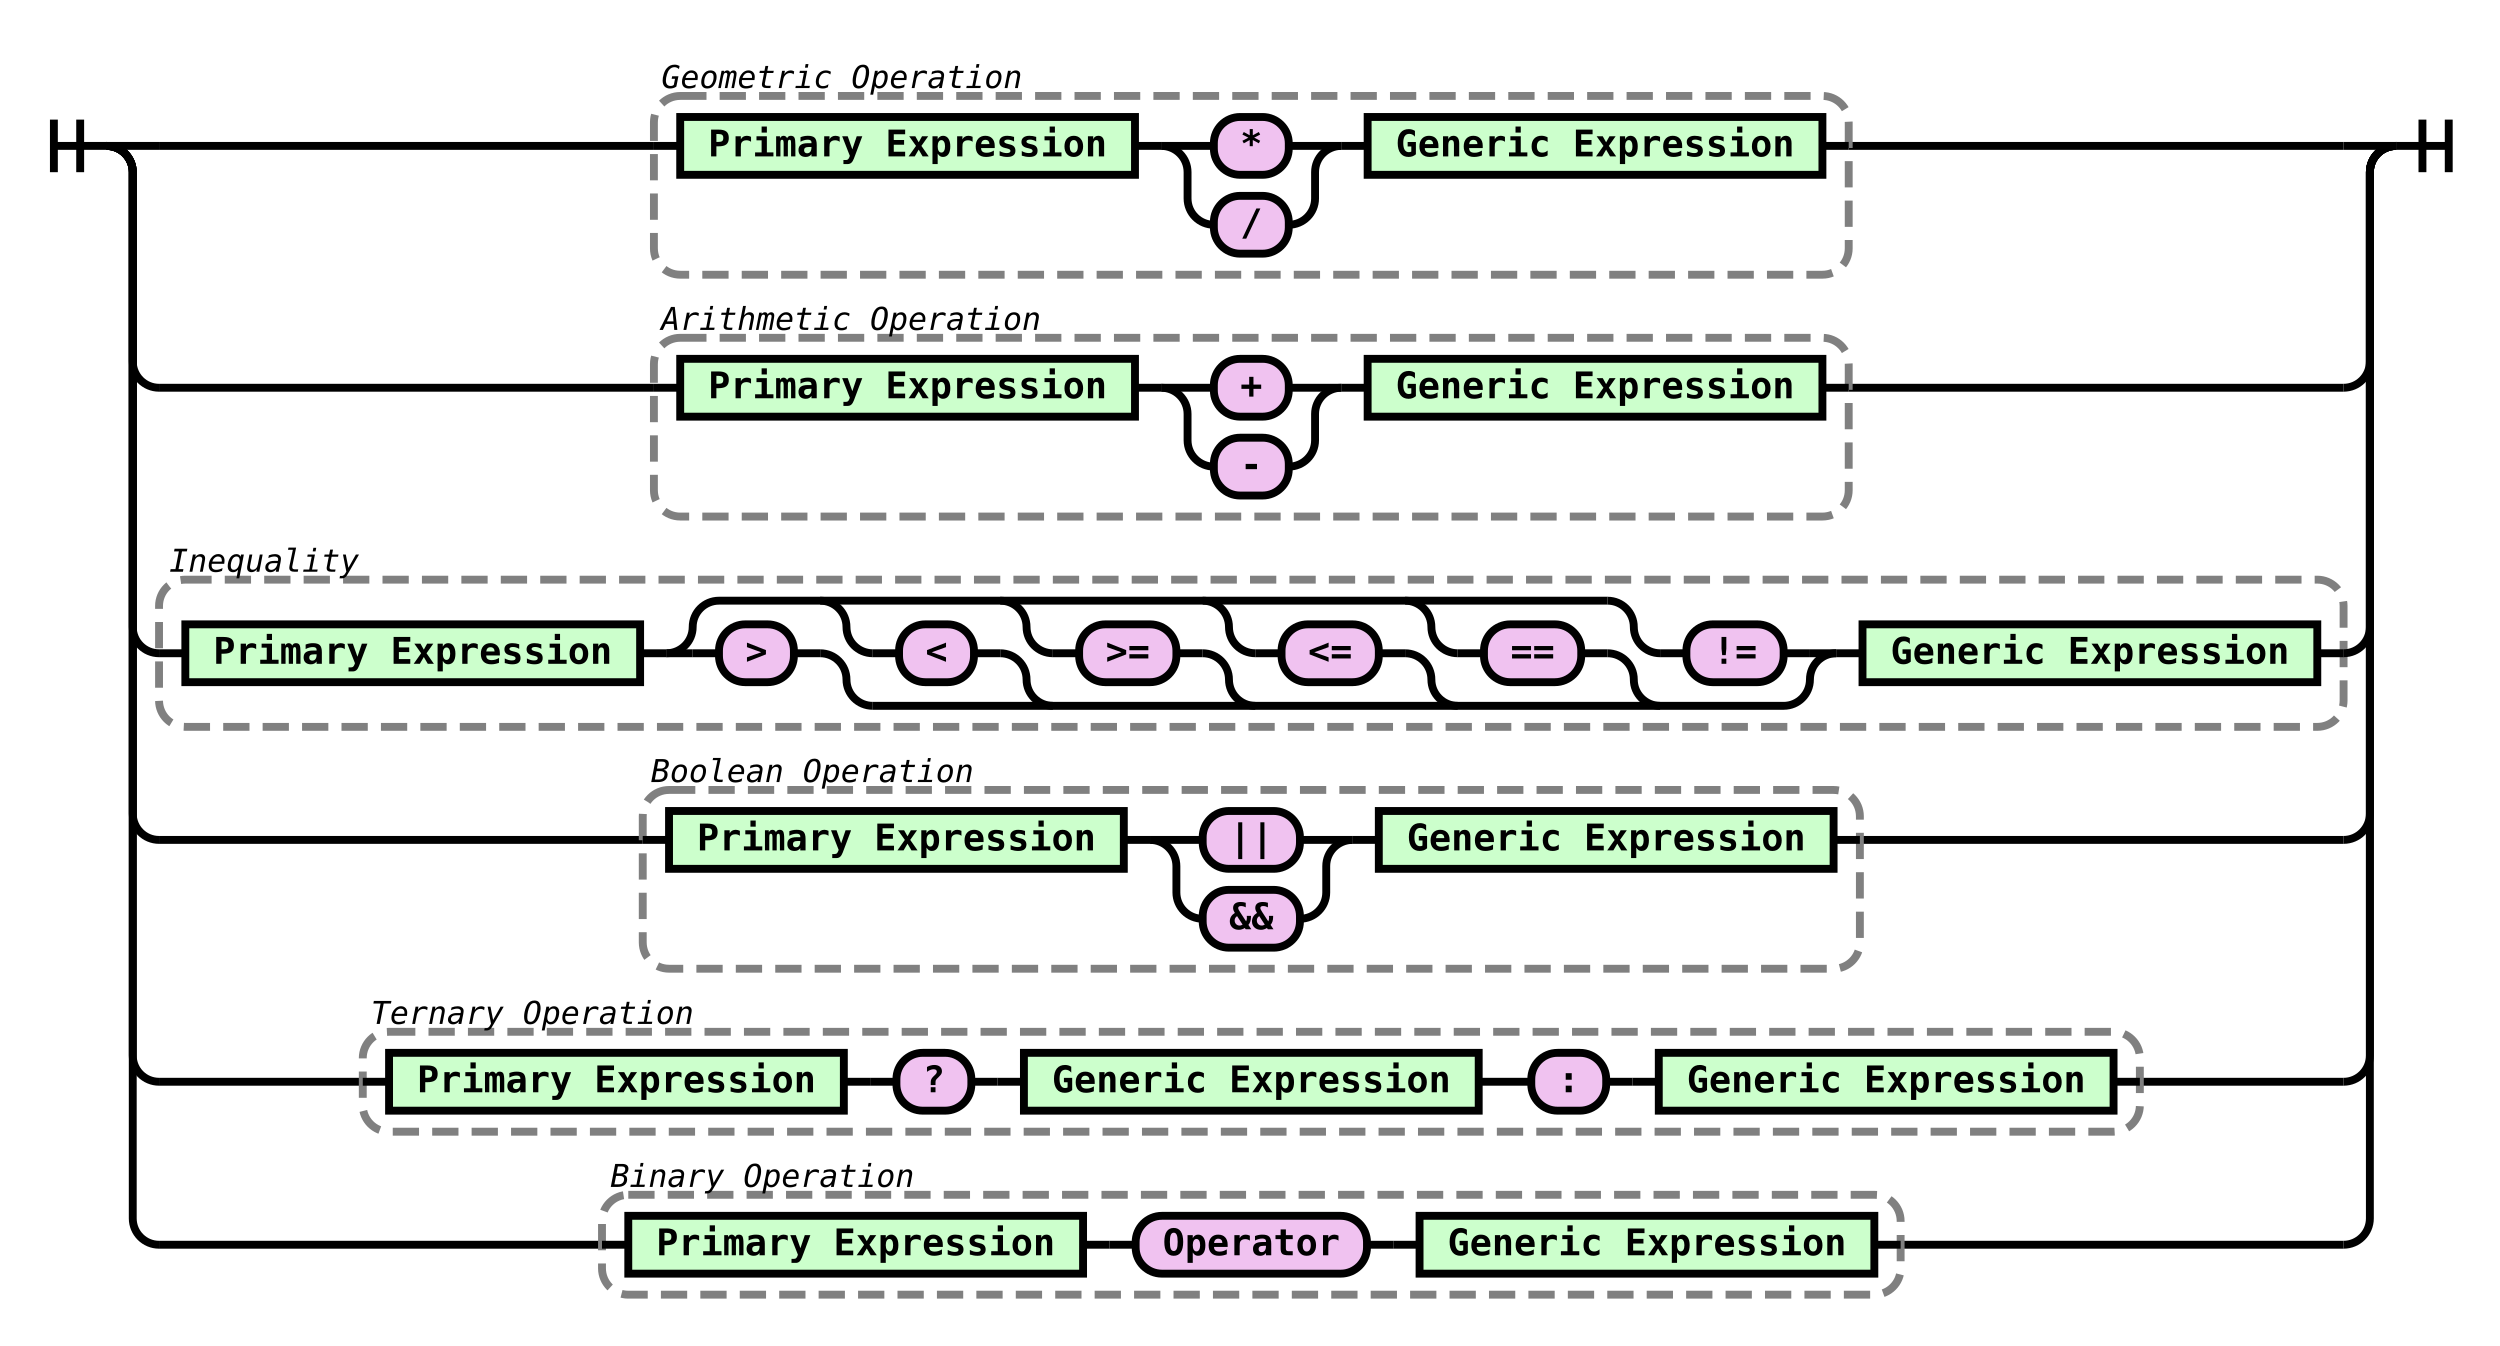
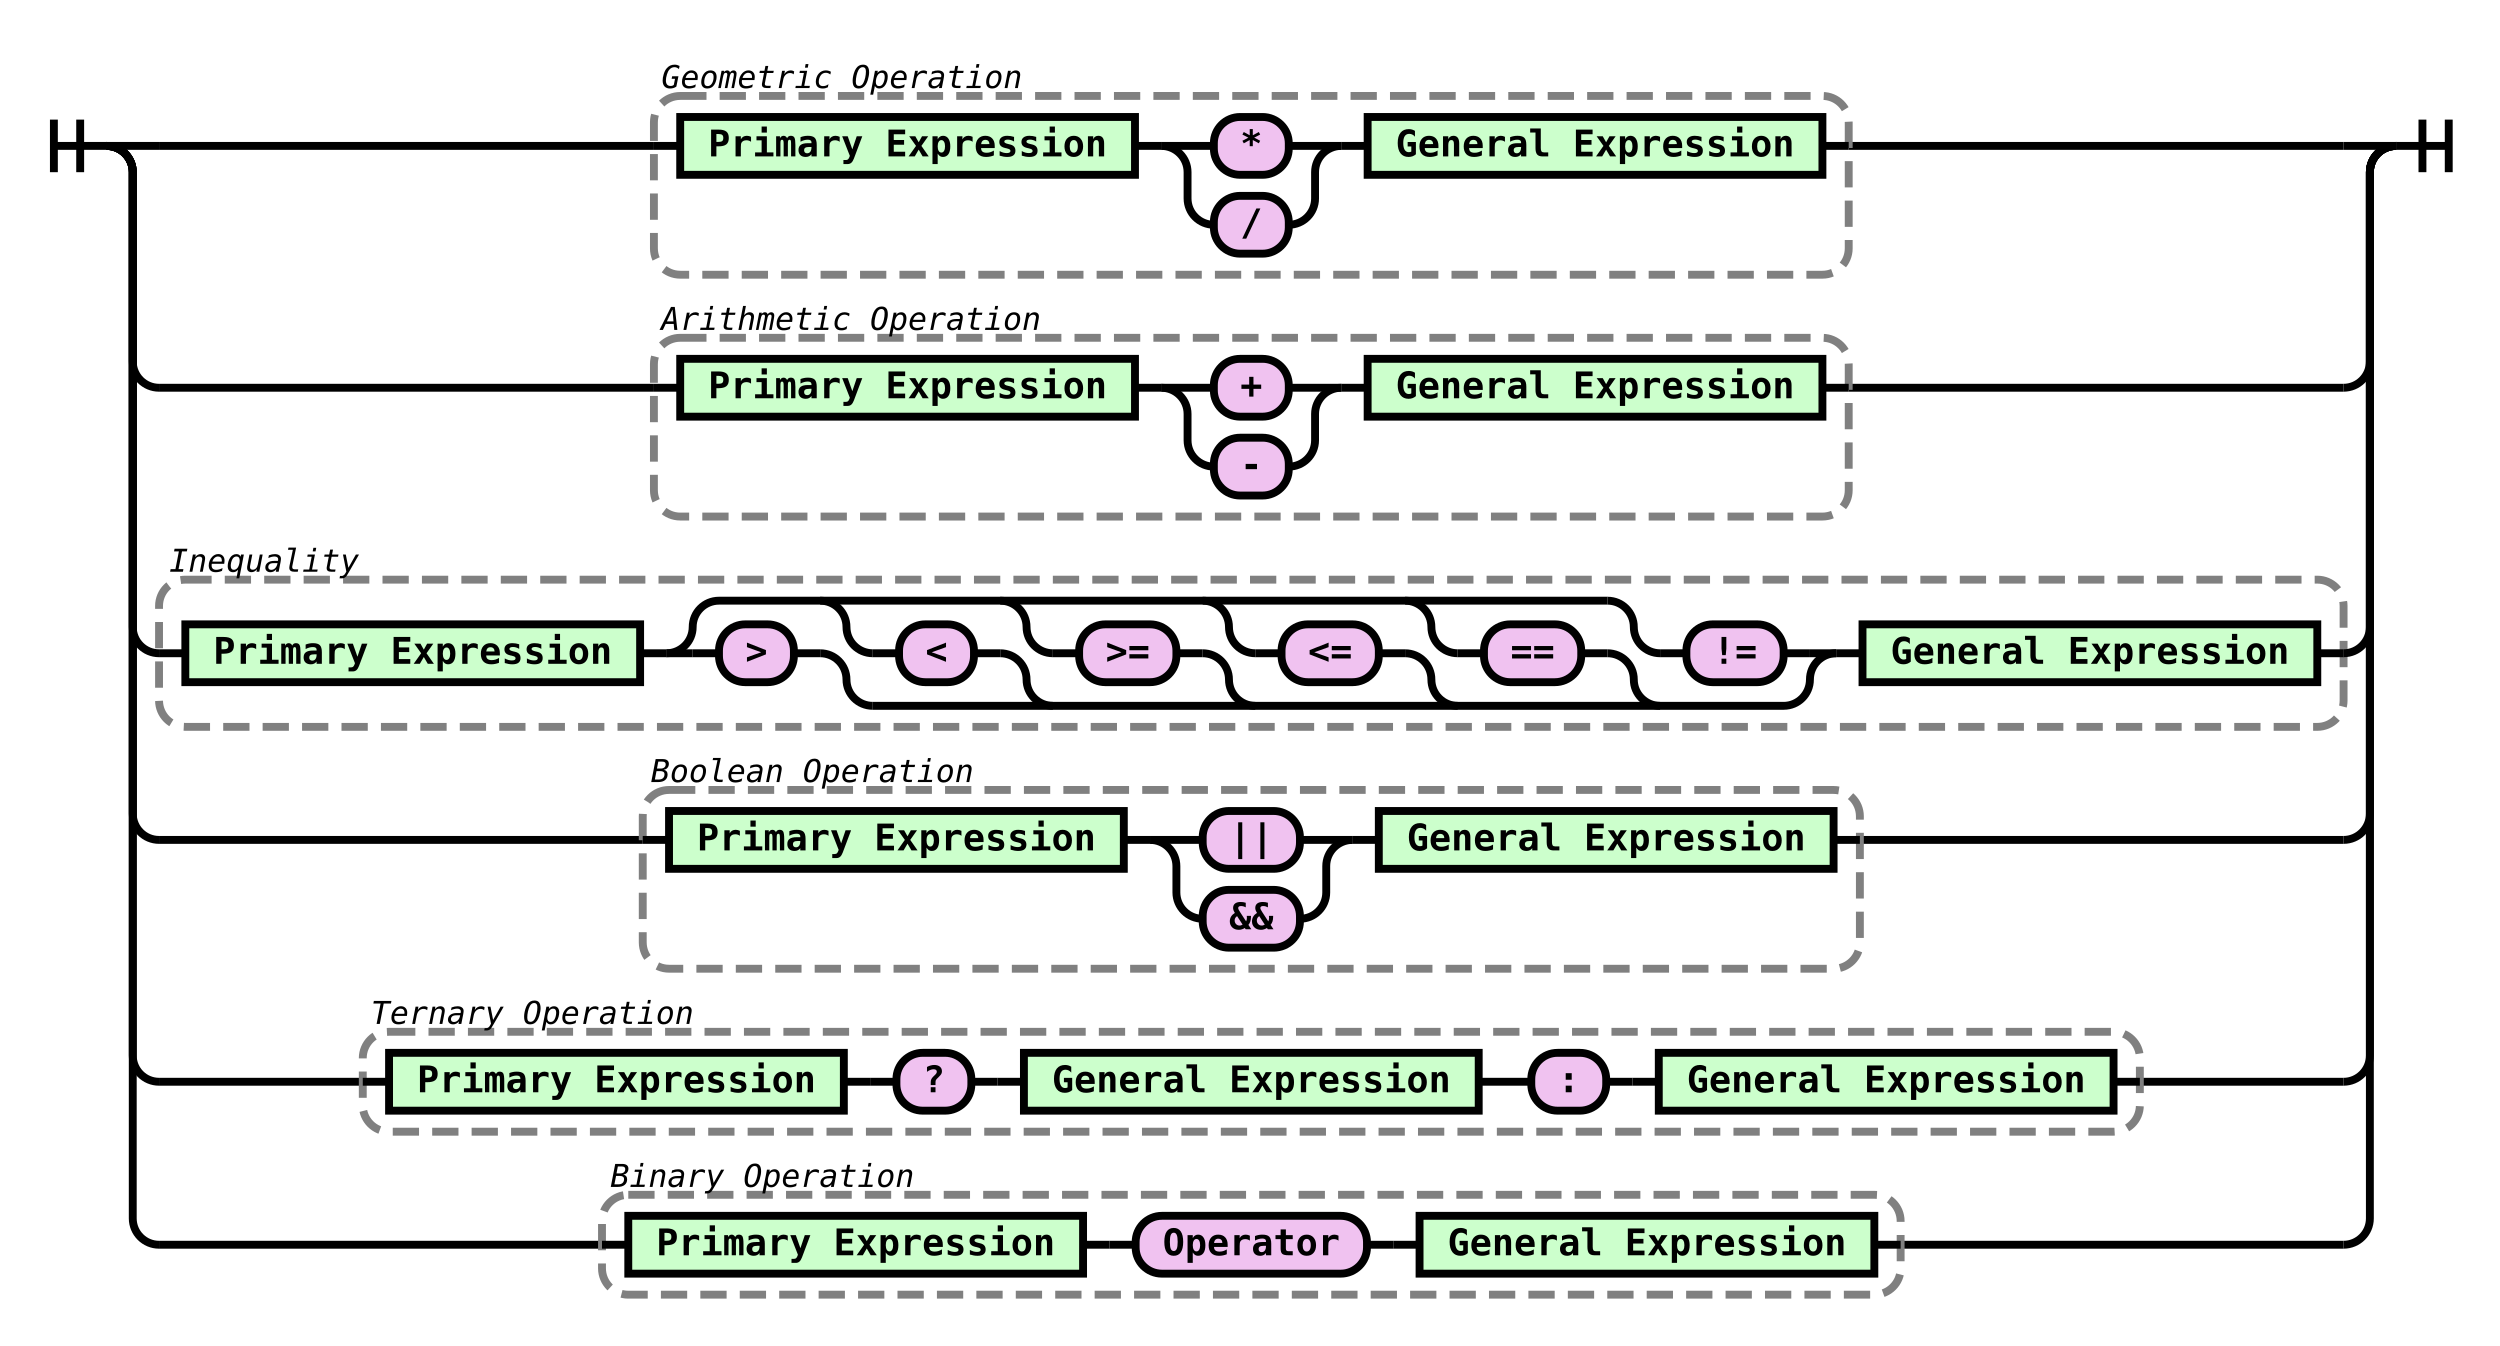
<svg xmlns="http://www.w3.org/2000/svg" class="railroad-diagram" height="512" viewBox="0 0 951.0 512" width="951.0">
  <g transform="translate(.5 .5)">
    <g>
      <path d="M20 45v20m10 -20v20m-10 -10h20" />
    </g>
    <g>
      <path d="M40 55h0.0" />
      <path d="M911.0 55h0.0" />
      <path d="M40.0 55h20" />
      <g>
        <path d="M60.0 55h188.25" />
        <path d="M702.75 55h188.25" />
        <rect class="group-box" height="68" rx="10" ry="10" width="454.5" x="248.25" y="36" />
        <g>
          <path d="M248.25 55h10.0" />
          <path d="M692.75 55h10.0" />
          <g class="non-terminal ">
            <path d="M258.25 55h0.0" />
            <path d="M431.25 55h0.0" />
            <rect height="22" width="173" x="258.25" y="44" />
            <text x="344.75" y="59">Primary Expression</text>
          </g>
          <path d="M431.25 55h10" />
          <g>
            <path d="M441.25 55h0.0" />
            <path d="M509.75 55h0.0" />
            <path d="M441.25 55h20" />
            <g class="terminal operator">
              <path d="M461.25 55h0.0" />
              <path d="M489.75 55h0.0" />
              <rect height="22" rx="10" ry="10" width="28.5" x="461.25" y="44" />
              <text x="475.5" y="59">*</text>
            </g>
            <path d="M489.75 55h20" />
            <path d="M441.25 55a10 10 0 0 1 10 10v10a10 10 0 0 0 10 10" />
            <g class="terminal operator">
              <path d="M461.25 85h0.0" />
              <path d="M489.75 85h0.0" />
              <rect height="22" rx="10" ry="10" width="28.5" x="461.25" y="74" />
              <text x="475.5" y="89">/</text>
            </g>
            <path d="M489.75 85a10 10 0 0 0 10 -10v-10a10 10 0 0 1 10 -10" />
          </g>
          <path d="M509.75 55h10" />
          <g class="non-terminal ">
            <path d="M519.75 55h0.0" />
            <path d="M692.75 55h0.0" />
            <rect height="22" width="173" x="519.75" y="44" />
-             <text x="606.25" y="59">Generic Expression</text>
+             <text x="606.25" y="59">General Expression</text>
          </g>
        </g>
        <g class="non-terminal ">
          <path d="M248.25 28h0.0" />
          <path d="M391.25 28h0.0" />
          <text class="comment" x="319.75" y="33">Geometric Operation</text>
        </g>
      </g>
      <path d="M891.0 55h20" />
      <path d="M40.0 55a10 10 0 0 1 10 10v72a10 10 0 0 0 10 10" />
      <g>
        <path d="M60.0 147h188.25" />
        <path d="M702.75 147h188.25" />
        <rect class="group-box" height="68" rx="10" ry="10" width="454.5" x="248.25" y="128" />
        <g>
          <path d="M248.25 147h10.0" />
          <path d="M692.75 147h10.0" />
          <g class="non-terminal ">
            <path d="M258.25 147h0.0" />
            <path d="M431.25 147h0.0" />
            <rect height="22" width="173" x="258.25" y="136" />
            <text x="344.75" y="151">Primary Expression</text>
          </g>
          <path d="M431.25 147h10" />
          <g>
            <path d="M441.25 147h0.0" />
            <path d="M509.75 147h0.0" />
            <path d="M441.25 147h20" />
            <g class="terminal operator">
              <path d="M461.25 147h0.0" />
              <path d="M489.75 147h0.0" />
              <rect height="22" rx="10" ry="10" width="28.5" x="461.25" y="136" />
              <text x="475.5" y="151">+</text>
            </g>
            <path d="M489.75 147h20" />
            <path d="M441.25 147a10 10 0 0 1 10 10v10a10 10 0 0 0 10 10" />
            <g class="terminal operator">
              <path d="M461.25 177h0.0" />
              <path d="M489.75 177h0.0" />
              <rect height="22" rx="10" ry="10" width="28.5" x="461.25" y="166" />
              <text x="475.5" y="181">-</text>
            </g>
            <path d="M489.75 177a10 10 0 0 0 10 -10v-10a10 10 0 0 1 10 -10" />
          </g>
          <path d="M509.75 147h10" />
          <g class="non-terminal ">
            <path d="M519.75 147h0.0" />
            <path d="M692.75 147h0.0" />
            <rect height="22" width="173" x="519.75" y="136" />
-             <text x="606.25" y="151">Generic Expression</text>
+             <text x="606.25" y="151">General Expression</text>
          </g>
        </g>
        <g class="non-terminal ">
          <path d="M248.25 120h0.0" />
          <path d="M398.25 120h0.0" />
          <text class="comment" x="323.25" y="125">Arithmetic Operation</text>
        </g>
      </g>
      <path d="M891.0 147a10 10 0 0 0 10 -10v-72a10 10 0 0 1 10 -10" />
      <path d="M40.0 55a10 10 0 0 1 10 10v173a10 10 0 0 0 10 10" />
      <g>
        <path d="M60.0 248h0.0" />
        <path d="M891.0 248h0.0" />
        <rect class="group-box" height="56" rx="10" ry="10" width="831" x="60" y="220" />
        <g>
          <path d="M60.0 248h10.0" />
          <path d="M881.0 248h10.0" />
          <g class="non-terminal ">
            <path d="M70.0 248h0.0" />
            <path d="M243.0 248h0.0" />
            <rect height="22" width="173" x="70" y="237" />
            <text x="156.5" y="252">Primary Expression</text>
          </g>
          <path d="M243.0 248h10" />
          <g>
            <path d="M253.0 248h0.0" />
            <path d="M698.0 248h0.0" />
            <path d="M253.0 248a10 10 0 0 0 10 -10v0a10 10 0 0 1 10 -10h338.0" />
            <path d="M331.5 268h346.5a10 10 0 0 0 10 -10v0a10 10 0 0 1 10 -10" />
            <path d="M253.0 248h10" />
            <g class="terminal operator">
              <path d="M263.0 248h10.0" />
              <path d="M301.5 248h10.0" />
              <rect height="22" rx="10" ry="10" width="28.5" x="273" y="237" />
              <text x="287.25" y="252">&gt;</text>
            </g>
            <path d="M311.5 248a10 10 0 0 1 10 10v0a10 10 0 0 0 10 10" />
            <path d="M311.5 228a10 10 0 0 1 10 10v0a10 10 0 0 0 10 10" />
            <g class="terminal operator">
              <path d="M331.5 248h10.0" />
              <path d="M370.0 248h10.0" />
              <rect height="22" rx="10" ry="10" width="28.5" x="341.5" y="237" />
              <text x="355.75" y="252">&lt;</text>
            </g>
            <path d="M380.0 248a10 10 0 0 1 10 10v0a10 10 0 0 0 10 10" />
            <path d="M380.0 228a10 10 0 0 1 10 10v0a10 10 0 0 0 10 10" />
            <g class="terminal operator">
              <path d="M400.0 248h10.0" />
              <path d="M447.0 248h10.0" />
              <rect height="22" rx="10" ry="10" width="37" x="410" y="237" />
              <text x="428.5" y="252">&gt;=</text>
            </g>
            <path d="M457.0 248a10 10 0 0 1 10 10v0a10 10 0 0 0 10 10" />
            <path d="M457.0 228a10 10 0 0 1 10 10v0a10 10 0 0 0 10 10" />
            <g class="terminal operator">
              <path d="M477.0 248h10.0" />
              <path d="M524.0 248h10.0" />
              <rect height="22" rx="10" ry="10" width="37" x="487" y="237" />
              <text x="505.5" y="252">&lt;=</text>
            </g>
            <path d="M534.0 248a10 10 0 0 1 10 10v0a10 10 0 0 0 10 10" />
            <path d="M534.0 228a10 10 0 0 1 10 10v0a10 10 0 0 0 10 10" />
            <g class="terminal operator">
              <path d="M554.0 248h10.0" />
              <path d="M601.0 248h10.0" />
              <rect height="22" rx="10" ry="10" width="37" x="564" y="237" />
              <text x="582.5" y="252">==</text>
            </g>
            <path d="M611.0 248a10 10 0 0 1 10 10v0a10 10 0 0 0 10 10" />
            <path d="M611.0 228a10 10 0 0 1 10 10v0a10 10 0 0 0 10 10" />
            <g class="terminal operator">
              <path d="M631.0 248h10.0" />
              <path d="M678.0 248h10.0" />
              <rect height="22" rx="10" ry="10" width="37" x="641" y="237" />
              <text x="659.5" y="252">!=</text>
            </g>
            <path d="M688.0 248h10" />
          </g>
          <path d="M698.0 248h10" />
          <g class="non-terminal ">
            <path d="M708.0 248h0.0" />
            <path d="M881.0 248h0.0" />
            <rect height="22" width="173" x="708" y="237" />
-             <text x="794.5" y="252">Generic Expression</text>
+             <text x="794.5" y="252">General Expression</text>
          </g>
        </g>
        <g class="non-terminal ">
          <path d="M60.0 212h0.0" />
          <path d="M140.0 212h0.0" />
          <text class="comment" x="100" y="217">Inequality</text>
        </g>
      </g>
      <path d="M891.0 248a10 10 0 0 0 10 -10v-173a10 10 0 0 1 10 -10" />
      <path d="M40.0 55a10 10 0 0 1 10 10v244a10 10 0 0 0 10 10" />
      <g>
        <path d="M60.0 319h184.0" />
        <path d="M707.0 319h184.0" />
        <rect class="group-box" height="68" rx="10" ry="10" width="463" x="244" y="300" />
        <g>
          <path d="M244.0 319h10.0" />
          <path d="M697.0 319h10.0" />
          <g class="non-terminal ">
            <path d="M254.0 319h0.0" />
            <path d="M427.0 319h0.0" />
            <rect height="22" width="173" x="254" y="308" />
            <text x="340.5" y="323">Primary Expression</text>
          </g>
          <path d="M427.0 319h10" />
          <g>
            <path d="M437.0 319h0.0" />
            <path d="M514.0 319h0.0" />
            <path d="M437.0 319h20" />
            <g class="terminal operator">
              <path d="M457.0 319h0.0" />
              <path d="M494.0 319h0.0" />
              <rect height="22" rx="10" ry="10" width="37" x="457" y="308" />
              <text x="475.5" y="323">||</text>
            </g>
            <path d="M494.0 319h20" />
            <path d="M437.0 319a10 10 0 0 1 10 10v10a10 10 0 0 0 10 10" />
            <g class="terminal operator">
              <path d="M457.0 349h0.0" />
              <path d="M494.0 349h0.0" />
              <rect height="22" rx="10" ry="10" width="37" x="457" y="338" />
              <text x="475.5" y="353">&amp;&amp;</text>
            </g>
            <path d="M494.0 349a10 10 0 0 0 10 -10v-10a10 10 0 0 1 10 -10" />
          </g>
          <path d="M514.0 319h10" />
          <g class="non-terminal ">
            <path d="M524.0 319h0.0" />
            <path d="M697.0 319h0.0" />
            <rect height="22" width="173" x="524" y="308" />
-             <text x="610.5" y="323">Generic Expression</text>
+             <text x="610.5" y="323">General Expression</text>
          </g>
        </g>
        <g class="non-terminal ">
          <path d="M244.0 292h0.0" />
          <path d="M373.0 292h0.0" />
          <text class="comment" x="308.5" y="297">Boolean Operation</text>
        </g>
      </g>
      <path d="M891.0 319a10 10 0 0 0 10 -10v-244a10 10 0 0 1 10 -10" />
      <path d="M40.0 55a10 10 0 0 1 10 10v336a10 10 0 0 0 10 10" />
      <g>
        <path d="M60.0 411h77.5" />
        <path d="M813.5 411h77.5" />
        <rect class="group-box" height="38" rx="10" ry="10" width="676" x="137.5" y="392" />
        <g>
          <path d="M137.5 411h10.0" />
          <path d="M803.5 411h10.0" />
          <g class="non-terminal ">
            <path d="M147.5 411h0.0" />
            <path d="M320.5 411h0.0" />
            <rect height="22" width="173" x="147.5" y="400" />
            <text x="234" y="415">Primary Expression</text>
          </g>
          <path d="M320.5 411h10" />
          <path d="M330.5 411h10" />
          <g class="terminal operator">
            <path d="M340.5 411h0.0" />
            <path d="M369.0 411h0.0" />
            <rect height="22" rx="10" ry="10" width="28.5" x="340.5" y="400" />
            <text x="354.75" y="415">?</text>
          </g>
          <path d="M369.0 411h10" />
          <path d="M379.0 411h10" />
          <g class="non-terminal ">
            <path d="M389.0 411h0.0" />
            <path d="M562.0 411h0.0" />
            <rect height="22" width="173" x="389" y="400" />
-             <text x="475.5" y="415">Generic Expression</text>
+             <text x="475.5" y="415">General Expression</text>
          </g>
          <path d="M562.0 411h10" />
          <path d="M572.0 411h10" />
          <g class="terminal operator">
            <path d="M582.0 411h0.0" />
            <path d="M610.5 411h0.0" />
            <rect height="22" rx="10" ry="10" width="28.5" x="582" y="400" />
            <text x="596.25" y="415">:</text>
          </g>
          <path d="M610.5 411h10" />
          <path d="M620.5 411h10" />
          <g class="non-terminal ">
            <path d="M630.5 411h0.0" />
            <path d="M803.5 411h0.0" />
            <rect height="22" width="173" x="630.5" y="400" />
-             <text x="717" y="415">Generic Expression</text>
+             <text x="717" y="415">General Expression</text>
          </g>
        </g>
        <g class="non-terminal ">
          <path d="M137.5 384h0.0" />
          <path d="M266.5 384h0.0" />
          <text class="comment" x="202" y="389">Ternary Operation</text>
        </g>
      </g>
      <path d="M891.0 411a10 10 0 0 0 10 -10v-336a10 10 0 0 1 10 -10" />
      <path d="M40.0 55a10 10 0 0 1 10 10v398a10 10 0 0 0 10 10" />
      <g>
        <path d="M60.0 473h168.5" />
        <path d="M722.5 473h168.5" />
        <rect class="group-box" height="38" rx="10" ry="10" width="494" x="228.5" y="454" />
        <g>
          <path d="M228.5 473h10.0" />
          <path d="M712.5 473h10.0" />
          <g class="non-terminal ">
            <path d="M238.5 473h0.0" />
            <path d="M411.5 473h0.0" />
            <rect height="22" width="173" x="238.5" y="462" />
            <text x="325" y="477">Primary Expression</text>
          </g>
          <path d="M411.5 473h10" />
          <path d="M421.5 473h10" />
          <g class="terminal operator">
            <path d="M431.5 473h0.0" />
            <path d="M519.5 473h0.0" />
            <rect height="22" rx="10" ry="10" width="88" x="431.5" y="462" />
            <text x="475.5" y="477">Operator</text>
          </g>
          <path d="M519.5 473h10" />
          <path d="M529.5 473h10" />
          <g class="non-terminal ">
            <path d="M539.5 473h0.0" />
            <path d="M712.5 473h0.0" />
            <rect height="22" width="173" x="539.5" y="462" />
-             <text x="626" y="477">Generic Expression</text>
+             <text x="626" y="477">General Expression</text>
          </g>
        </g>
        <g class="non-terminal ">
          <path d="M228.5 446h0.0" />
          <path d="M350.5 446h0.0" />
          <text class="comment" x="289.5" y="451">Binary Operation</text>
        </g>
      </g>
      <path d="M891.0 473a10 10 0 0 0 10 -10v-398a10 10 0 0 1 10 -10" />
    </g>
    <path d="M 911.0 55 h 20 m -10 -10 v 20 m 10 -20 v 20" />
  </g>
  <style>/*  */
	svg.railroad-diagram {
		background-color:hsl(30,20%,95%);
	}
	svg.railroad-diagram path {
		stroke-width:3;
		stroke:black;
		fill:rgba(0,0,0,0);
	}
	svg.railroad-diagram text {
		font:bold 14px monospace;
		text-anchor:middle;
	}
	svg.railroad-diagram text.label{
		text-anchor:start;
	}
	svg.railroad-diagram text.comment{
		font:italic 12px monospace;
	}
	svg.railroad-diagram rect{
		stroke-width:3;
		stroke:black;
		fill:hsl(120,100%,90%);
	}
	svg.railroad-diagram rect.group-box {
		stroke: gray;
		stroke-dasharray: 10 5;
		fill: none;
	}
        svg.railroad-diagram .identifier &gt; rect {
          fill: hsl(210, 80%, 85%);
        }
        svg.railroad-diagram .literal &gt; rect {
          fill: hsl(60, 80%, 85%);
        }
        svg.railroad-diagram .operator &gt; rect {
          fill: hsl(300, 60%, 85%);
        }
        svg.railroad-diagram .separator &gt; rect {
          fill: hsl(30, 70%, 85%);
        }

/*  */
</style>
</svg>
